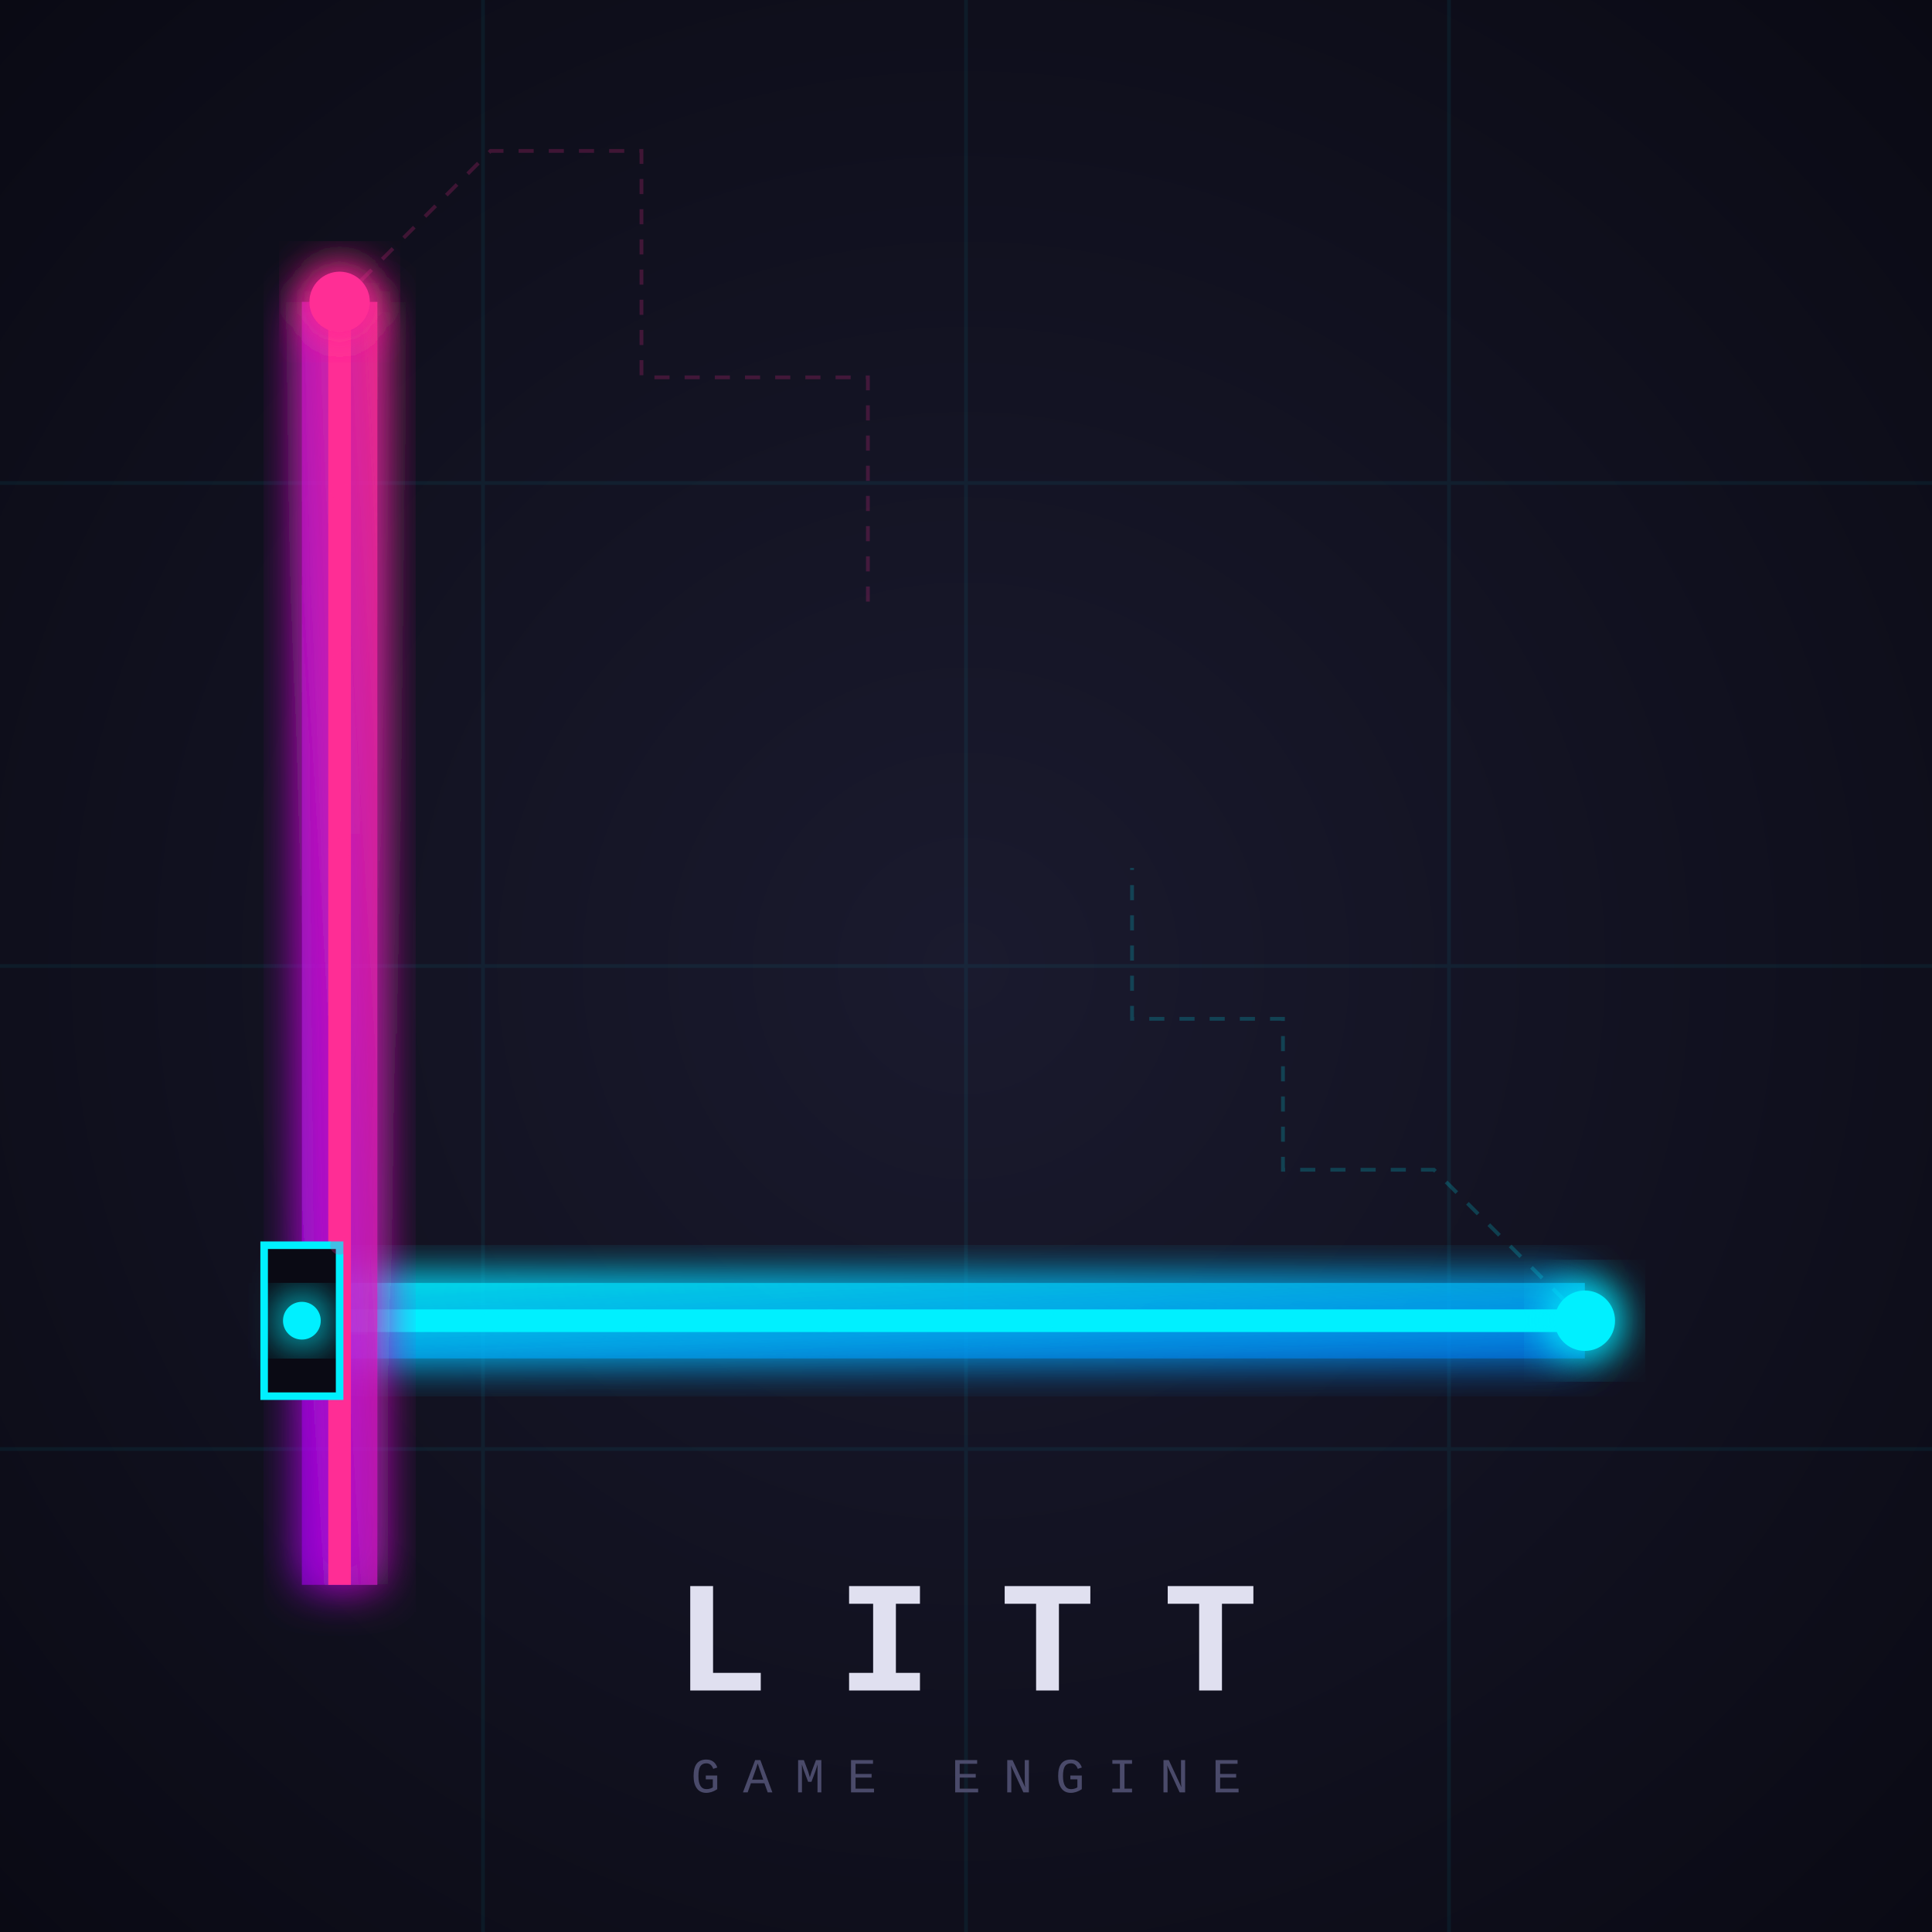
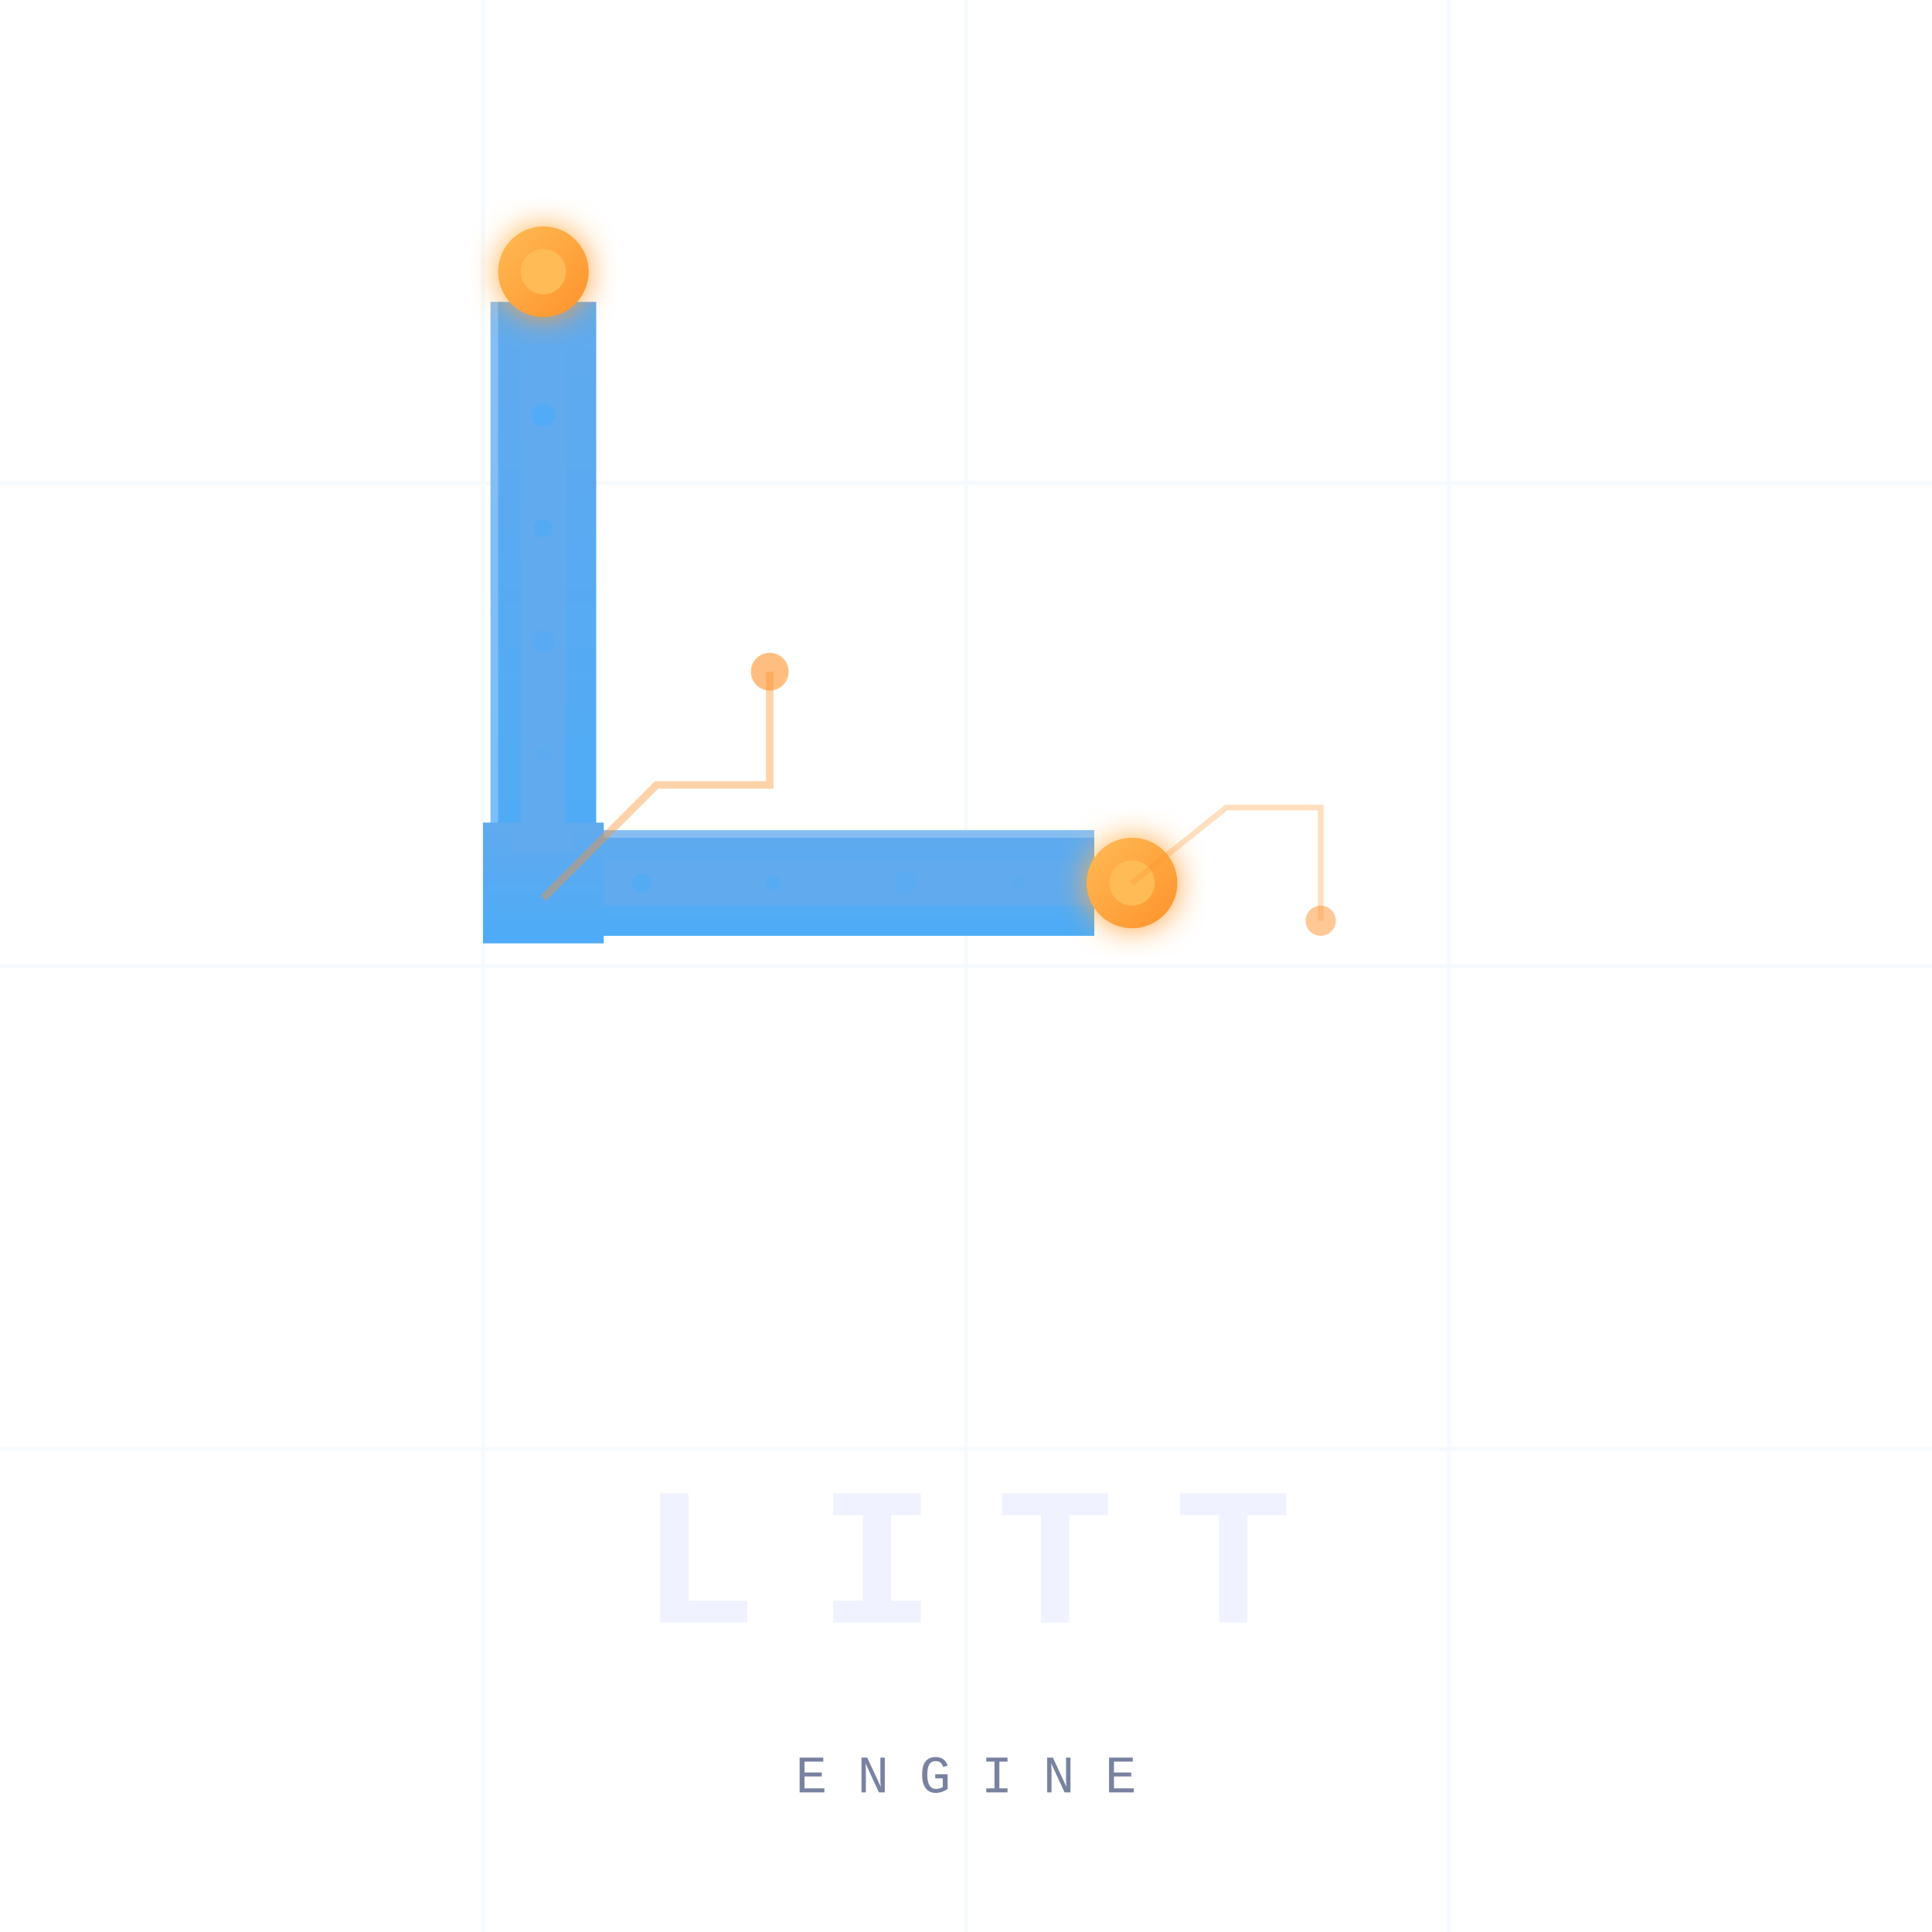
<svg xmlns="http://www.w3.org/2000/svg" viewBox="0 0 512 512" width="512" height="512">
  <defs>
-     <filter id="glow-cyan" x="-50%" y="-50%" width="200%" height="200%">
-       <feGaussianBlur stdDeviation="6" result="blur" />
+     <linearGradient id="blue-grad" x1="0%" y1="0%" x2="0%" y2="100%">
+       <stop offset="0%" style="stop-color:#61aaee;stop-opacity:1" />
+       <stop offset="100%" style="stop-color:#4dabf7;stop-opacity:1" />
+     </linearGradient>
+     <linearGradient id="amber-grad" x1="0%" y1="0%" x2="100%" y2="100%">
+       <stop offset="0%" style="stop-color:#ffbb55;stop-opacity:1" />
+       <stop offset="100%" style="stop-color:#ff922b;stop-opacity:1" />
+     </linearGradient>
+     <filter id="glow" x="-30%" y="-30%" width="160%" height="160%">
+       <feGaussianBlur stdDeviation="4" result="blur" />
      <feMerge>
-         <feMergeNode in="blur" />
        <feMergeNode in="blur" />
        <feMergeNode in="SourceGraphic" />
      </feMerge>
    </filter>
-     <filter id="glow-magenta" x="-50%" y="-50%" width="200%" height="200%">
-       <feGaussianBlur stdDeviation="6" result="blur" />
-       <feMerge>
-         <feMergeNode in="blur" />
-         <feMergeNode in="blur" />
-         <feMergeNode in="SourceGraphic" />
-       </feMerge>
-     </filter>
-     <linearGradient id="ray-cyan" x1="0%" y1="0%" x2="100%" y2="100%">
-       <stop offset="0%" style="stop-color:#00f0ff;stop-opacity:1" />
-       <stop offset="100%" style="stop-color:#0080ff;stop-opacity:0.6" />
-     </linearGradient>
-     <linearGradient id="ray-magenta" x1="100%" y1="0%" x2="0%" y2="100%">
-       <stop offset="0%" style="stop-color:#ff2d95;stop-opacity:1" />
-       <stop offset="100%" style="stop-color:#aa00ff;stop-opacity:0.6" />
-     </linearGradient>
-     <radialGradient id="bg-grad" cx="50%" cy="50%" r="70%">
-       <stop offset="0%" style="stop-color:#1a1a2e;stop-opacity:1" />
-       <stop offset="100%" style="stop-color:#0a0a14;stop-opacity:1" />
-     </radialGradient>
  </defs>
-   <rect width="512" height="512" fill="url(#bg-grad)" />
-   <g opacity="0.06" stroke="#00f0ff" stroke-width="1">
+   <rect width="512" height="512" fill="none" />
+   <g stroke="#4dabf7" stroke-width="1" opacity="0.06">
    <line x1="0" y1="128" x2="512" y2="128" />
    <line x1="0" y1="256" x2="512" y2="256" />
    <line x1="0" y1="384" x2="512" y2="384" />
    <line x1="128" y1="0" x2="128" y2="512" />
    <line x1="256" y1="0" x2="256" y2="512" />
    <line x1="384" y1="0" x2="384" y2="512" />
  </g>
-   <polygon points="80,340 420,340 420,360 80,360" fill="url(#ray-cyan)" filter="url(#glow-cyan)" opacity="0.9" />
-   <polygon points="80,347 420,347 420,353 80,353" fill="#00f0ff" opacity="1" />
-   <circle cx="420" cy="350" r="8" fill="#00f0ff" filter="url(#glow-cyan)" />
-   <polygon points="80,80 100,80 100,420 80,420" fill="url(#ray-magenta)" filter="url(#glow-magenta)" opacity="0.9" />
-   <polygon points="87,80 93,80 93,420 87,420" fill="#ff2d95" opacity="1" />
-   <circle cx="90" cy="80" r="8" fill="#ff2d95" filter="url(#glow-magenta)" />
-   <polygon points="70,330 90,330 90,370 70,370" fill="#0a0a14" stroke="#00f0ff" stroke-width="2" />
-   <circle cx="80" cy="350" r="5" fill="#00f0ff" filter="url(#glow-cyan)" />
-   <circle cx="130" cy="350" r="2.5" fill="#00f0ff" opacity="0.7" />
-   <circle cx="170" cy="350" r="2" fill="#00f0ff" opacity="0.5" />
-   <circle cx="220" cy="350" r="3" fill="#00f0ff" opacity="0.4" />
-   <circle cx="280" cy="350" r="2" fill="#00f0ff" opacity="0.3" />
-   <circle cx="340" cy="350" r="2.5" fill="#00f0ff" opacity="0.25" />
-   <circle cx="90" cy="130" r="2.5" fill="#ff2d95" opacity="0.7" />
-   <circle cx="90" cy="175" r="2" fill="#ff2d95" opacity="0.5" />
-   <circle cx="90" cy="225" r="3" fill="#ff2d95" opacity="0.4" />
-   <circle cx="90" cy="280" r="2" fill="#ff2d95" opacity="0.3" />
-   <circle cx="90" cy="330" r="2.5" fill="#ff2d95" opacity="0.25" />
-   <polyline points="420,350 380,310 340,310 340,270 300,270 300,230" fill="none" stroke="#00f0ff" stroke-width="1" opacity="0.2" stroke-dasharray="4,4" />
-   <polyline points="90,80 130,40 170,40 170,100 230,100 230,160" fill="none" stroke="#ff2d95" stroke-width="1" opacity="0.2" stroke-dasharray="4,4" />
-   <text x="256" y="448" text-anchor="middle" font-family="'Courier New', Courier, monospace" font-size="42" font-weight="bold" fill="#e0e0f0" letter-spacing="18">
+   <rect x="130" y="80" width="28" height="160" fill="url(#blue-grad)" />
+   <rect x="138" y="80" width="12" height="160" fill="#61aaee" />
+   <rect x="130" y="80" width="2" height="160" fill="rgba(255,255,255,0.24)" />
+   <rect x="130" y="220" width="160" height="28" fill="url(#blue-grad)" />
+   <rect x="130" y="228" width="160" height="12" fill="#61aaee" />
+   <rect x="130" y="220" width="160" height="2" fill="rgba(255,255,255,0.24)" />
+   <rect x="128" y="218" width="32" height="32" fill="url(#blue-grad)" />
+   <rect x="136" y="218" width="16" height="8" fill="#61aaee" />
+   <circle cx="144" cy="72" r="12" fill="url(#amber-grad)" filter="url(#glow)" />
+   <circle cx="144" cy="72" r="6" fill="#ffbb55" />
+   <circle cx="300" cy="234" r="12" fill="url(#amber-grad)" filter="url(#glow)" />
+   <circle cx="300" cy="234" r="6" fill="#ffbb55" />
+   <circle cx="144" cy="110" r="3" fill="#4dabf7" opacity="0.8" />
+   <circle cx="144" cy="140" r="2.5" fill="#4dabf7" opacity="0.6" />
+   <circle cx="144" cy="170" r="3" fill="#4dabf7" opacity="0.4" />
+   <circle cx="144" cy="200" r="2" fill="#4dabf7" opacity="0.25" />
+   <circle cx="170" cy="234" r="2.5" fill="#4dabf7" opacity="0.7" />
+   <circle cx="205" cy="234" r="2" fill="#4dabf7" opacity="0.5" />
+   <circle cx="240" cy="234" r="3" fill="#4dabf7" opacity="0.35" />
+   <circle cx="270" cy="234" r="2" fill="#4dabf7" opacity="0.2" />
+   <polyline points="144,238 174,208 204,208 204,178" fill="none" stroke="#ff922b" stroke-width="2" opacity="0.4" stroke-linejoin="miter" />
+   <circle cx="204" cy="178" r="5" fill="#ff922b" opacity="0.6" />
+   <polyline points="300,234 325,214 350,214 350,244" fill="none" stroke="#ff922b" stroke-width="1.5" opacity="0.3" stroke-linejoin="miter" />
+   <circle cx="350" cy="244" r="4" fill="#ff922b" opacity="0.5" />
+   <text x="256" y="430" text-anchor="middle" font-family="'Courier New', Courier, monospace" font-size="52" font-weight="bold" fill="#f0f2ff" letter-spacing="16">
    LITT
  </text>
-   <text x="256" y="475" text-anchor="middle" font-family="'Courier New', Courier, monospace" font-size="13" fill="#4a4a6a" letter-spacing="6">
-     GAME ENGINE
+   <text x="256" y="475" text-anchor="middle" font-family="'Courier New', Courier, monospace" font-size="14" fill="#7882a0" letter-spacing="8">
+     ENGINE
  </text>
</svg>
